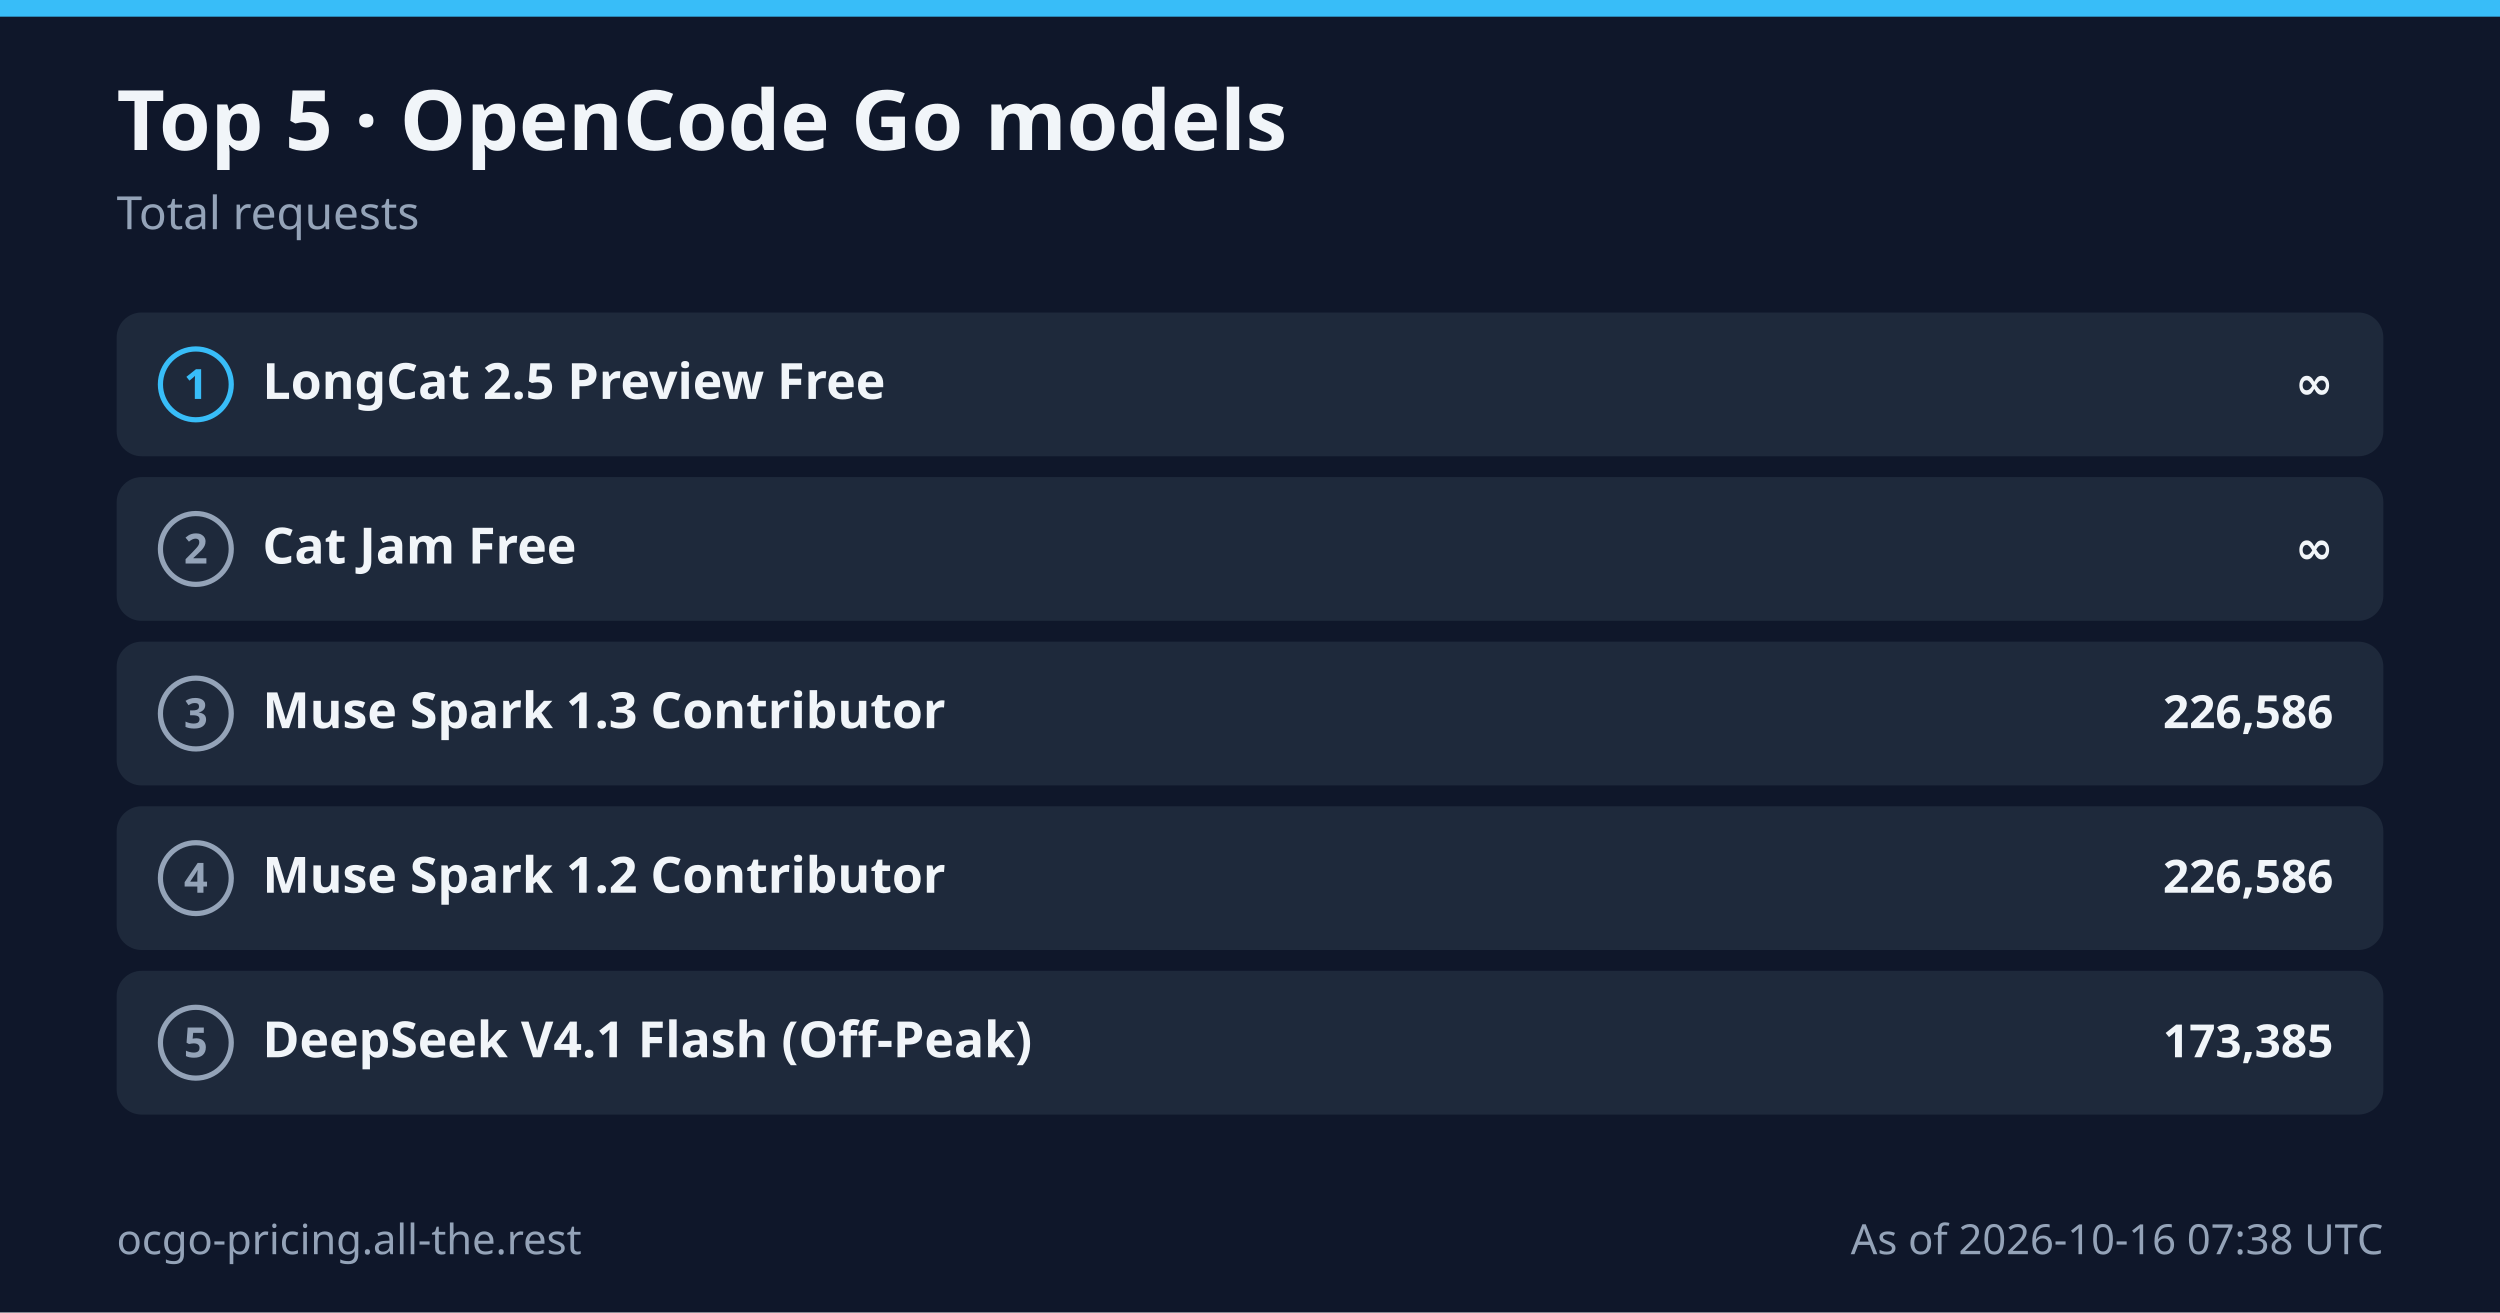
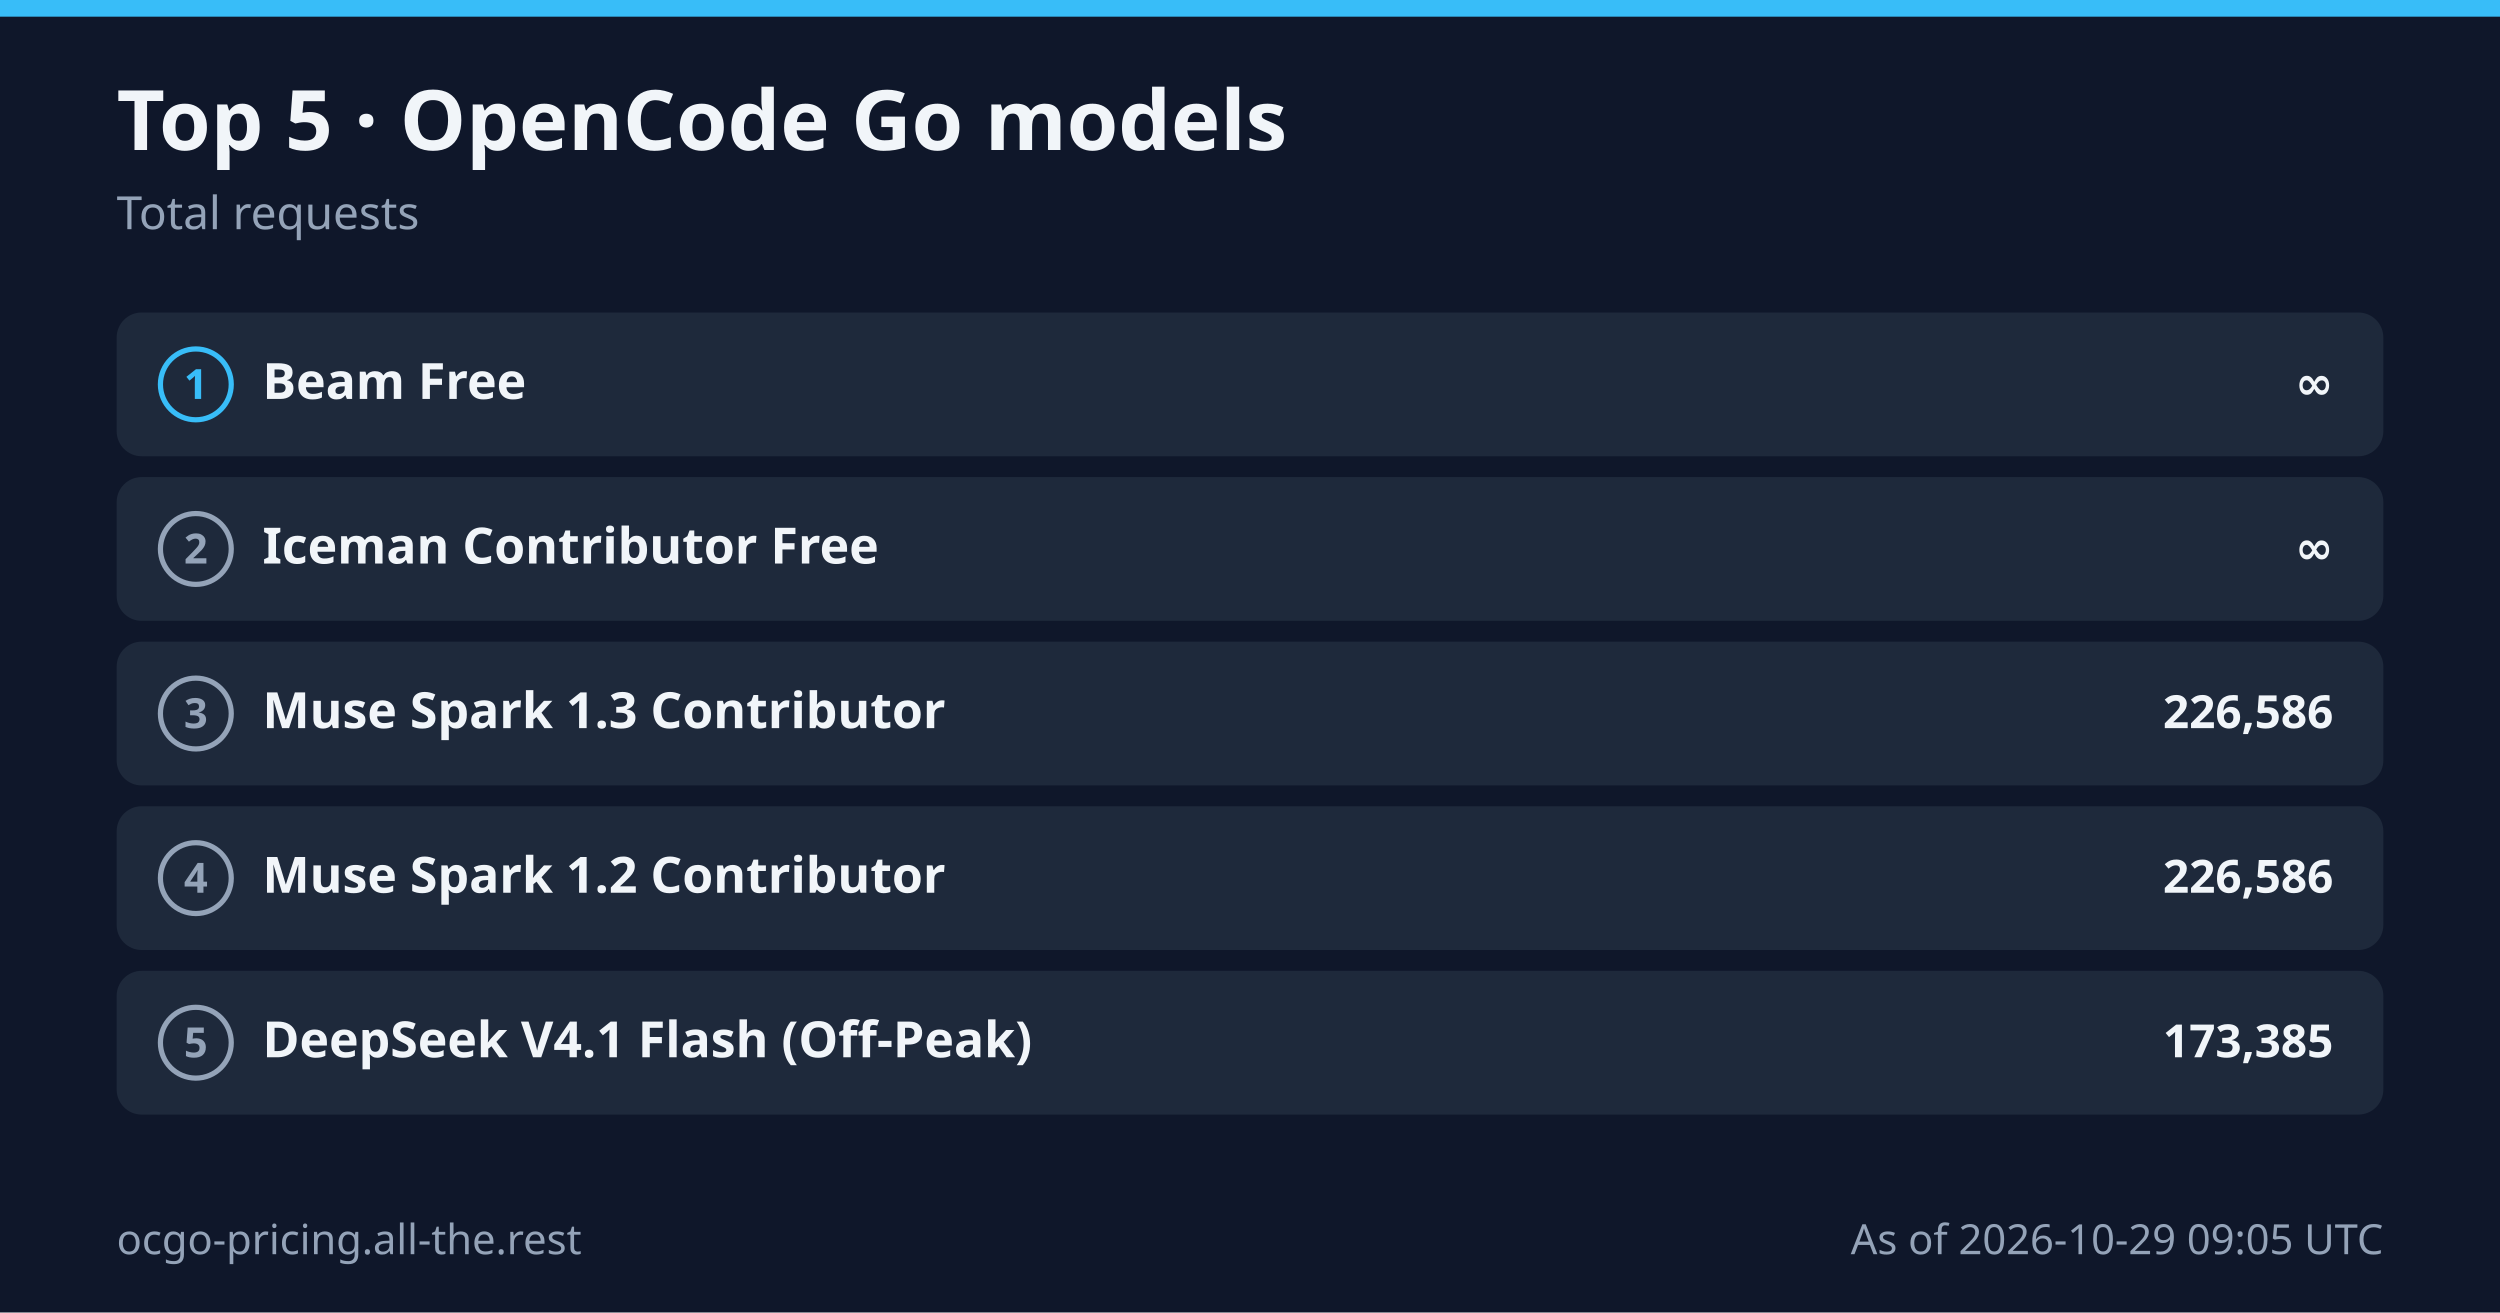
<svg xmlns="http://www.w3.org/2000/svg" width="1200" height="630" viewBox="0 0 1200 630" role="img" aria-label="Top 5 OpenCode Go models">
  <rect width="1200" height="630" fill="#0f172a" />
  <rect x="0" y="0" width="1200" height="8" fill="#38bdf8" />
  <text x="56" y="72" font-family="system-ui,sans-serif" font-size="40" font-weight="800" fill="#f1f5f9">Top 5 · OpenCode Go models</text>
  <text x="56" y="110" font-family="system-ui,sans-serif" font-size="22" fill="#94a3b8">Total requests</text>
  <g data-row="1">
    <rect x="56" y="150" width="1088" height="69" rx="12" fill="#1e293b" />
    <circle cx="94" cy="184.5" r="17" fill="none" stroke="#38bdf8" stroke-width="2.5" />
    <text x="94" y="191.5" text-anchor="middle" font-family="system-ui,sans-serif" font-size="20" font-weight="700" fill="#38bdf8">1</text>
-     <text x="126" y="191.5" font-family="system-ui,sans-serif" font-size="24" font-weight="600" fill="#f1f5f9">LongCat 2.5 Preview Free</text>
+     <text x="126" y="191.5" font-family="system-ui,sans-serif" font-size="24" font-weight="600" fill="#f1f5f9">Beam Free</text>
    <text x="1120" y="191.5" text-anchor="end" font-family="system-ui,sans-serif" font-size="22" font-weight="700" fill="#f1f5f9">∞</text>
  </g>
  <g data-row="2">
    <rect x="56" y="229" width="1088" height="69" rx="12" fill="#1e293b" />
    <circle cx="94" cy="263.5" r="17" fill="none" stroke="#94a3b8" stroke-width="2.5" />
    <text x="94" y="270.5" text-anchor="middle" font-family="system-ui,sans-serif" font-size="20" font-weight="700" fill="#94a3b8">2</text>
-     <text x="126" y="270.5" font-family="system-ui,sans-serif" font-size="24" font-weight="600" fill="#f1f5f9">Cat Jam Free</text>
+     <text x="126" y="270.5" font-family="system-ui,sans-serif" font-size="24" font-weight="600" fill="#f1f5f9">Iceman Contributor Free</text>
    <text x="1120" y="270.5" text-anchor="end" font-family="system-ui,sans-serif" font-size="22" font-weight="700" fill="#f1f5f9">∞</text>
  </g>
  <g data-row="3">
    <rect x="56" y="308" width="1088" height="69" rx="12" fill="#1e293b" />
    <circle cx="94" cy="342.5" r="17" fill="none" stroke="#94a3b8" stroke-width="2.5" />
    <text x="94" y="349.5" text-anchor="middle" font-family="system-ui,sans-serif" font-size="20" font-weight="700" fill="#94a3b8">3</text>
    <text x="126" y="349.5" font-family="system-ui,sans-serif" font-size="24" font-weight="600" fill="#f1f5f9">Muse Spark 1.3 Contributor</text>
    <text x="1120" y="349.5" text-anchor="end" font-family="system-ui,sans-serif" font-size="22" font-weight="700" fill="#f1f5f9">226,586</text>
  </g>
  <g data-row="4">
    <rect x="56" y="387" width="1088" height="69" rx="12" fill="#1e293b" />
    <circle cx="94" cy="421.5" r="17" fill="none" stroke="#94a3b8" stroke-width="2.5" />
    <text x="94" y="428.5" text-anchor="middle" font-family="system-ui,sans-serif" font-size="20" font-weight="700" fill="#94a3b8">4</text>
    <text x="126" y="428.5" font-family="system-ui,sans-serif" font-size="24" font-weight="600" fill="#f1f5f9">Muse Spark 1.2 Contributor</text>
    <text x="1120" y="428.5" text-anchor="end" font-family="system-ui,sans-serif" font-size="22" font-weight="700" fill="#f1f5f9">226,586</text>
  </g>
  <g data-row="5">
    <rect x="56" y="466" width="1088" height="69" rx="12" fill="#1e293b" />
    <circle cx="94" cy="500.5" r="17" fill="none" stroke="#94a3b8" stroke-width="2.5" />
    <text x="94" y="507.5" text-anchor="middle" font-family="system-ui,sans-serif" font-size="20" font-weight="700" fill="#94a3b8">5</text>
    <text x="126" y="507.5" font-family="system-ui,sans-serif" font-size="24" font-weight="600" fill="#f1f5f9">DeepSeek V4.1 Flash (Off-Peak)</text>
    <text x="1120" y="507.5" text-anchor="end" font-family="system-ui,sans-serif" font-size="22" font-weight="700" fill="#f1f5f9">173,385</text>
  </g>
  <text data-footer-left="1" x="56" y="602" font-family="system-ui,sans-serif" font-size="20" fill="#94a3b8">ocgo-pricing.all-the.rest</text>
-   <text data-footer-right="1" x="1144" y="602" text-anchor="end" font-family="system-ui,sans-serif" font-size="20" fill="#94a3b8">As of 2026-10-16 07:38 UTC</text>
+   <text data-footer-right="1" x="1144" y="602" text-anchor="end" font-family="system-ui,sans-serif" font-size="20" fill="#94a3b8">As of 2026-10-29 09:05 UTC</text>
</svg>
